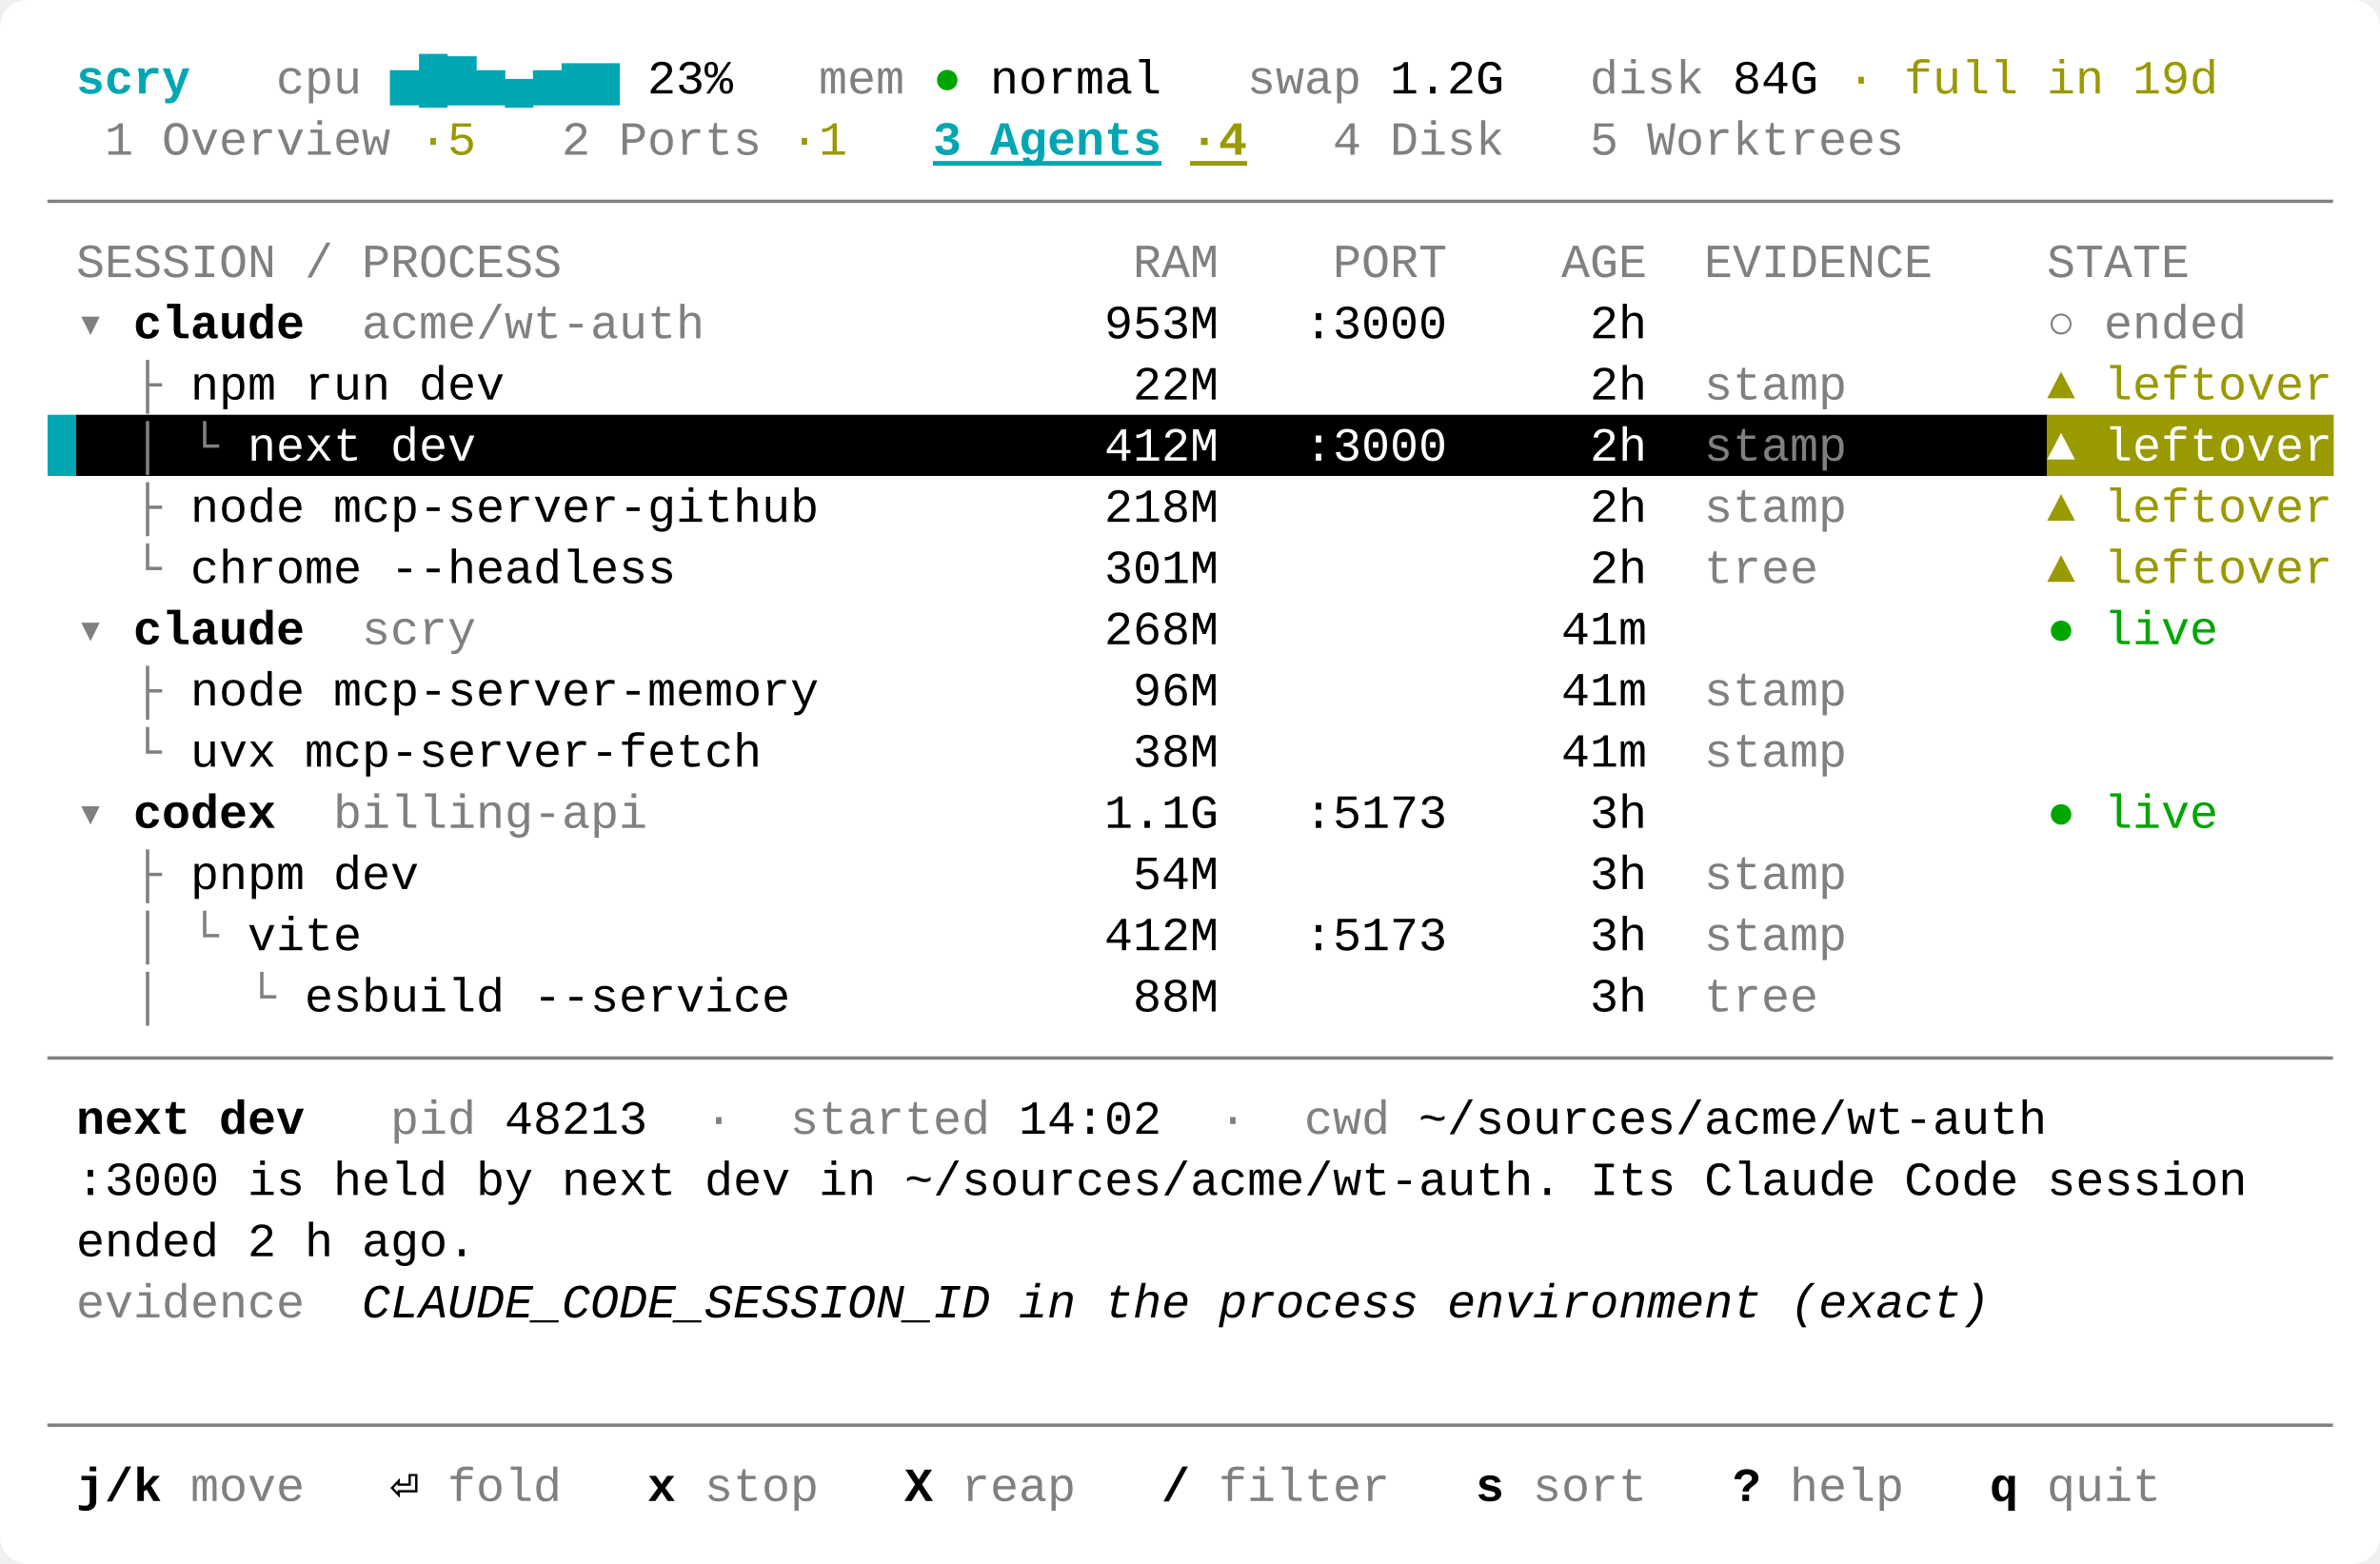
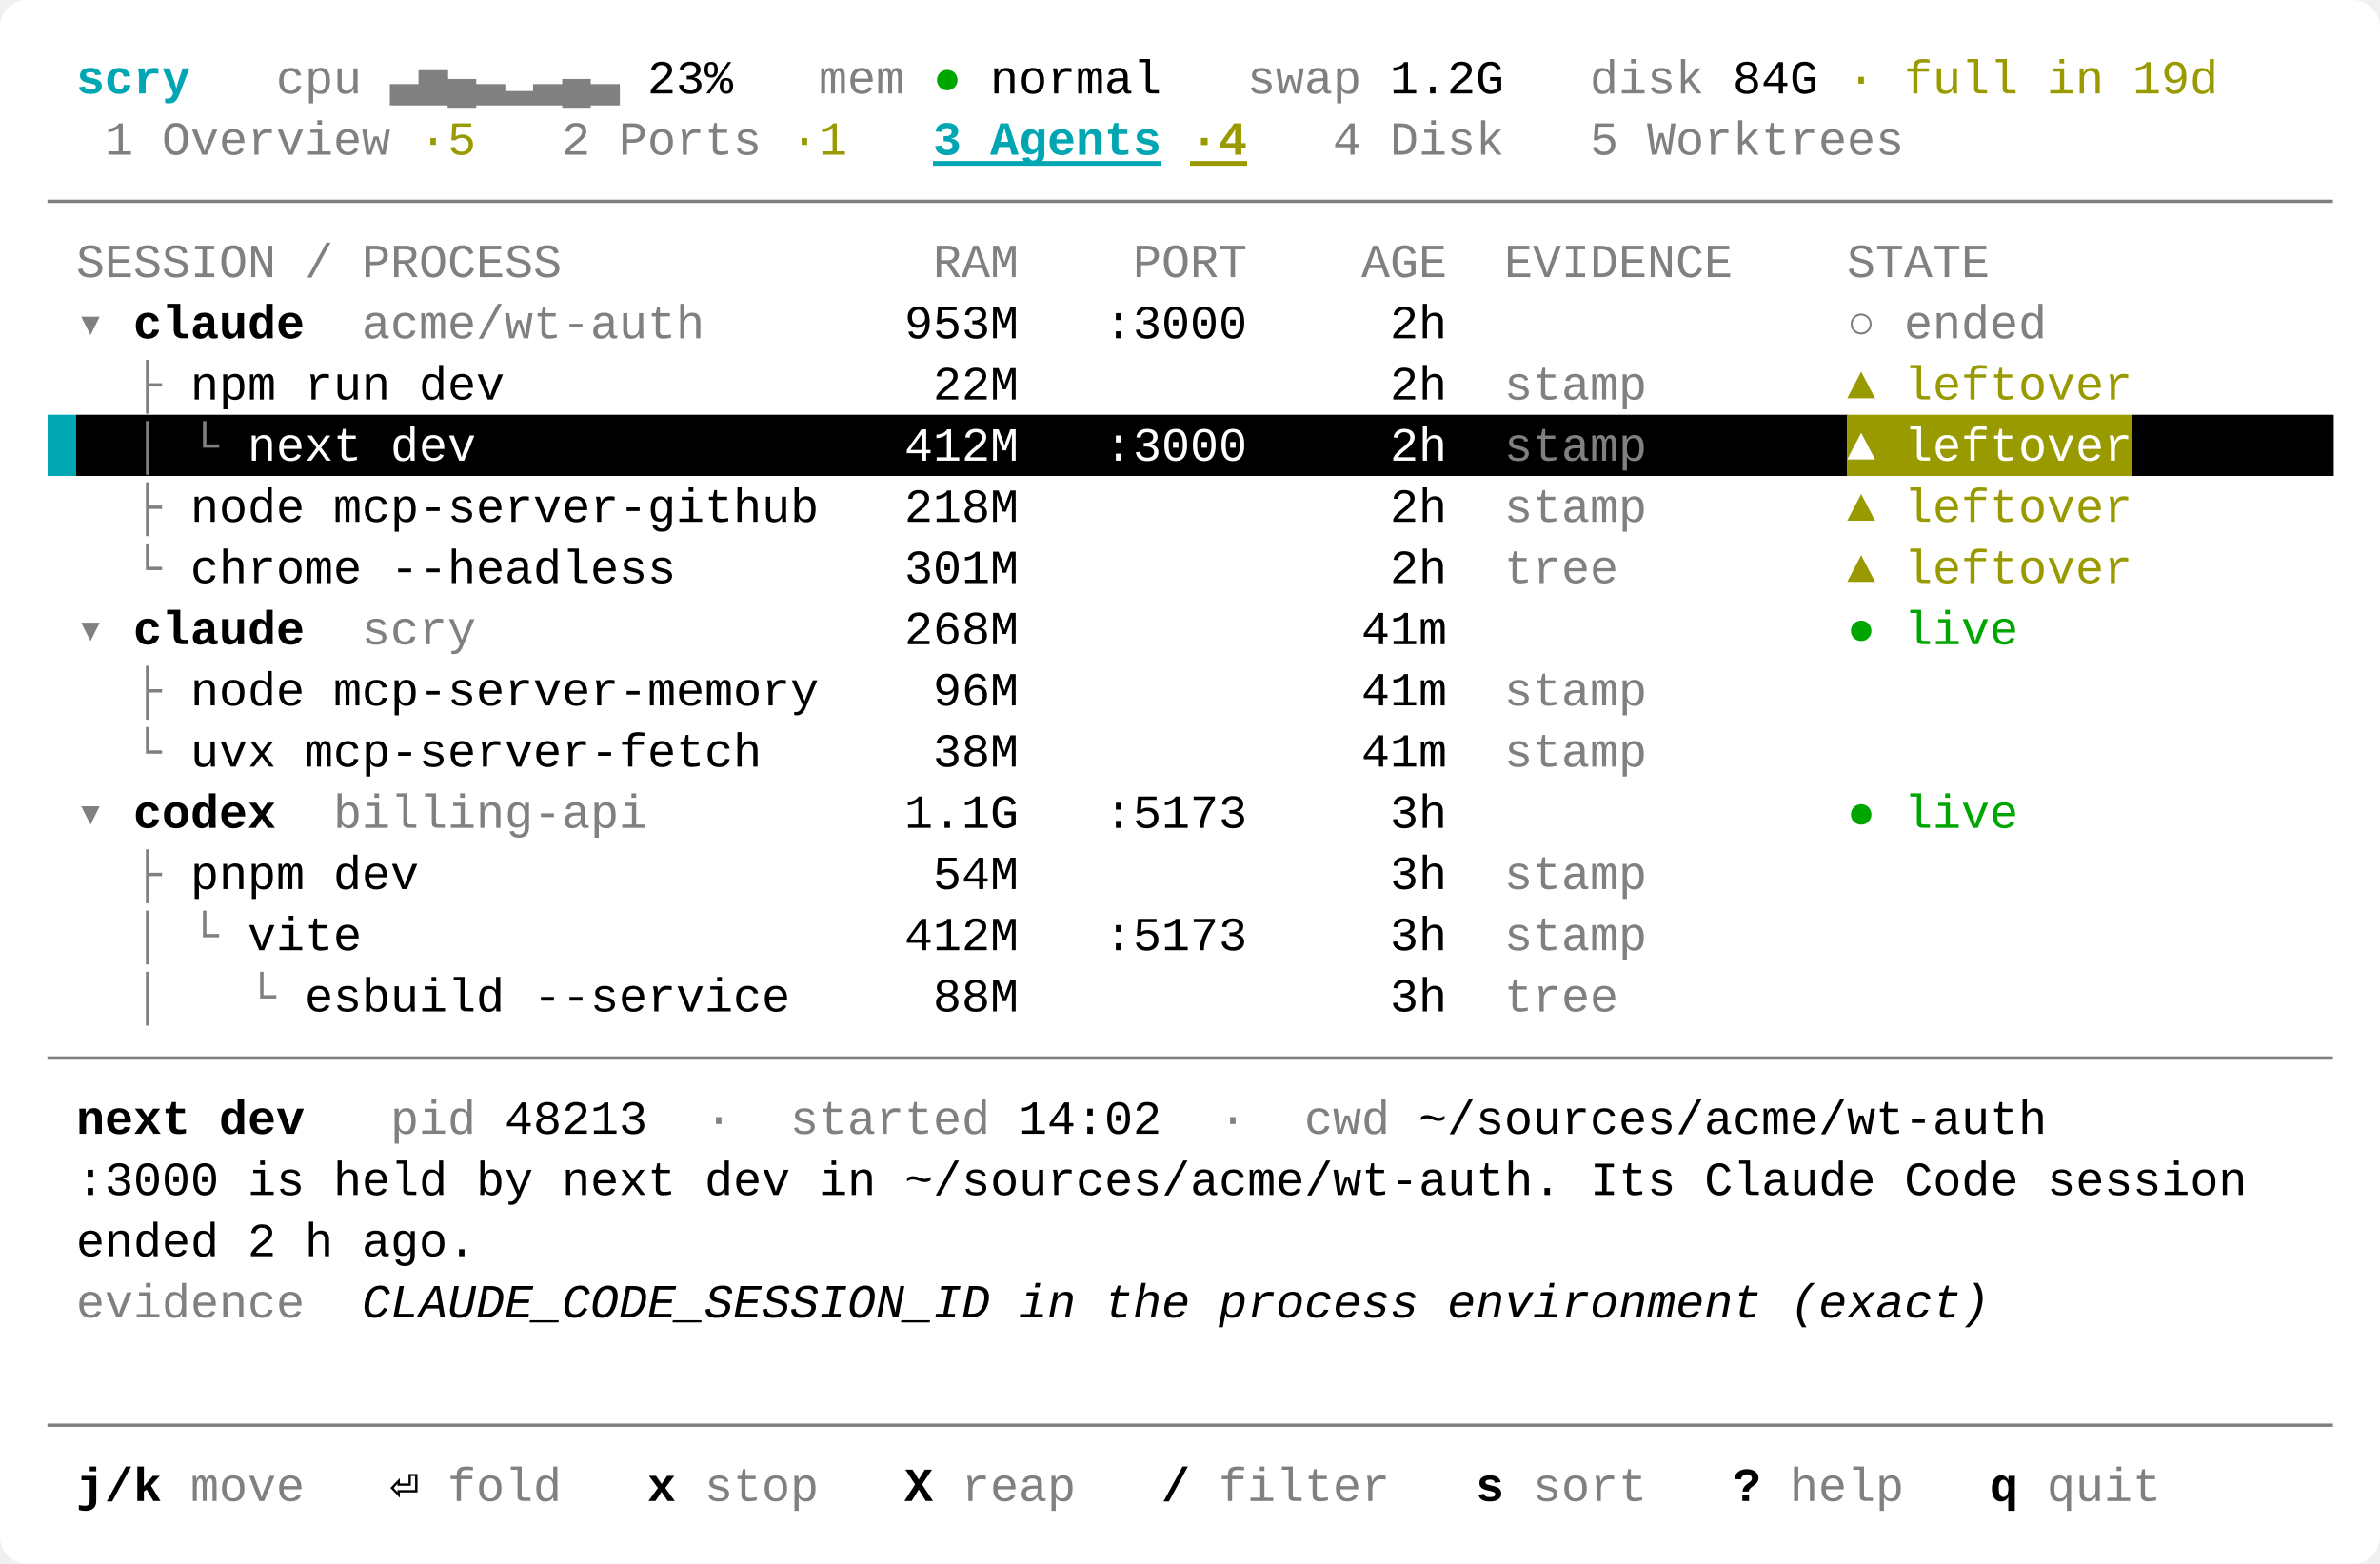
<svg xmlns="http://www.w3.org/2000/svg" width="700" height="460" viewBox="0 0 700 460">
  <style>text{font-family:ui-monospace,SFMono-Regular,"SF Mono",Menlo,Consolas,"Liberation Mono","DejaVu Sans Mono",monospace;font-size:14px;white-space:pre}</style>
  <rect width="700" height="460" rx="8" fill="#ffffff" />
  <g transform="translate(14 14)">
    <text x="8.4" y="13.5" fill="#00a6b2" textLength="33.6" lengthAdjust="spacingAndGlyphs" xml:space="preserve" font-weight="700">scry</text>
-     <text x="67.2" y="13.5" fill="#808080" textLength="25.2" lengthAdjust="spacingAndGlyphs" xml:space="preserve">cpu</text>
-     <text x="100.8" y="13.5" fill="#00a6b2" textLength="67.2" lengthAdjust="spacingAndGlyphs" xml:space="preserve">▅█▇▅▄▅▆▆</text>
+     <text x="67.2" y="13.5" fill="#808080" textLength="100.8" lengthAdjust="spacingAndGlyphs" xml:space="preserve">cpu ▃▅▄▃▂▃▄▃</text>
    <text x="176.4" y="13.5" fill="#000000" textLength="25.2" lengthAdjust="spacingAndGlyphs" xml:space="preserve">23%</text>
    <text x="226.8" y="13.5" fill="#808080" textLength="25.2" lengthAdjust="spacingAndGlyphs" xml:space="preserve">mem</text>
    <text x="260.4" y="13.5" fill="#00a600" textLength="8.4" lengthAdjust="spacingAndGlyphs" xml:space="preserve">●</text>
    <text x="277.2" y="13.5" fill="#000000" textLength="50.4" lengthAdjust="spacingAndGlyphs" xml:space="preserve">normal</text>
    <text x="352.8" y="13.5" fill="#808080" textLength="33.6" lengthAdjust="spacingAndGlyphs" xml:space="preserve">swap</text>
    <text x="394.8" y="13.5" fill="#000000" textLength="33.6" lengthAdjust="spacingAndGlyphs" xml:space="preserve">1.2G</text>
    <text x="453.6" y="13.5" fill="#808080" textLength="33.6" lengthAdjust="spacingAndGlyphs" xml:space="preserve">disk</text>
    <text x="495.6" y="13.5" fill="#000000" textLength="25.2" lengthAdjust="spacingAndGlyphs" xml:space="preserve">84G</text>
    <text x="529.2" y="13.5" fill="#999900" textLength="109.2" lengthAdjust="spacingAndGlyphs" xml:space="preserve">· full in 19d</text>
    <text x="16.8" y="31.5" fill="#808080" textLength="84.0" lengthAdjust="spacingAndGlyphs" xml:space="preserve">1 Overview</text>
    <text x="109.2" y="31.5" fill="#999900" textLength="16.8" lengthAdjust="spacingAndGlyphs" xml:space="preserve">·5</text>
    <text x="151.2" y="31.5" fill="#808080" textLength="58.8" lengthAdjust="spacingAndGlyphs" xml:space="preserve">2 Ports</text>
    <text x="218.4" y="31.5" fill="#999900" textLength="16.8" lengthAdjust="spacingAndGlyphs" xml:space="preserve">·1</text>
    <text x="260.4" y="31.5" fill="#00a6b2" textLength="67.2" lengthAdjust="spacingAndGlyphs" xml:space="preserve" font-weight="700" text-decoration="underline">3 Agents</text>
    <text x="336.0" y="31.5" fill="#999900" textLength="16.8" lengthAdjust="spacingAndGlyphs" xml:space="preserve" font-weight="700" text-decoration="underline">·4</text>
    <text x="378.0" y="31.5" fill="#808080" textLength="50.4" lengthAdjust="spacingAndGlyphs" xml:space="preserve">4 Disk</text>
    <text x="453.6" y="31.5" fill="#808080" textLength="92.4" lengthAdjust="spacingAndGlyphs" xml:space="preserve">5 Worktrees</text>
    <text x="0.0" y="49.5" fill="#808080" textLength="672.0" lengthAdjust="spacingAndGlyphs" xml:space="preserve">────────────────────────────────────────────────────────────────────────────────</text>
    <text x="8.4" y="67.5" fill="#808080" textLength="142.8" lengthAdjust="spacingAndGlyphs" xml:space="preserve">SESSION / PROCESS</text>
-     <text x="319.2" y="67.5" fill="#808080" textLength="25.2" lengthAdjust="spacingAndGlyphs" xml:space="preserve">RAM</text>
-     <text x="378.0" y="67.5" fill="#808080" textLength="33.6" lengthAdjust="spacingAndGlyphs" xml:space="preserve">PORT</text>
-     <text x="445.2" y="67.5" fill="#808080" textLength="25.2" lengthAdjust="spacingAndGlyphs" xml:space="preserve">AGE</text>
-     <text x="487.2" y="67.5" fill="#808080" textLength="67.2" lengthAdjust="spacingAndGlyphs" xml:space="preserve">EVIDENCE</text>
-     <text x="588.0" y="67.5" fill="#808080" textLength="42.0" lengthAdjust="spacingAndGlyphs" xml:space="preserve">STATE</text>
+     <text x="260.4" y="67.5" fill="#808080" textLength="25.2" lengthAdjust="spacingAndGlyphs" xml:space="preserve">RAM</text>
+     <text x="319.2" y="67.5" fill="#808080" textLength="33.6" lengthAdjust="spacingAndGlyphs" xml:space="preserve">PORT</text>
+     <text x="386.4" y="67.5" fill="#808080" textLength="25.2" lengthAdjust="spacingAndGlyphs" xml:space="preserve">AGE</text>
+     <text x="428.4" y="67.5" fill="#808080" textLength="67.2" lengthAdjust="spacingAndGlyphs" xml:space="preserve">EVIDENCE</text>
+     <text x="529.2" y="67.5" fill="#808080" textLength="42.0" lengthAdjust="spacingAndGlyphs" xml:space="preserve">STATE</text>
    <text x="8.4" y="85.5" fill="#808080" textLength="8.4" lengthAdjust="spacingAndGlyphs" xml:space="preserve">▾</text>
    <text x="25.2" y="85.5" fill="#000000" textLength="50.4" lengthAdjust="spacingAndGlyphs" xml:space="preserve" font-weight="700">claude</text>
    <text x="92.4" y="85.5" fill="#808080" textLength="100.8" lengthAdjust="spacingAndGlyphs" xml:space="preserve">acme/wt-auth</text>
-     <text x="310.8" y="85.5" fill="#000000" textLength="33.6" lengthAdjust="spacingAndGlyphs" xml:space="preserve">953M</text>
-     <text x="369.6" y="85.5" fill="#000000" textLength="42.0" lengthAdjust="spacingAndGlyphs" xml:space="preserve">:3000</text>
-     <text x="453.6" y="85.5" fill="#000000" textLength="16.8" lengthAdjust="spacingAndGlyphs" xml:space="preserve">2h</text>
-     <text x="588.0" y="85.5" fill="#808080" textLength="58.8" lengthAdjust="spacingAndGlyphs" xml:space="preserve">○ ended</text>
+     <text x="252.0" y="85.5" fill="#000000" textLength="33.6" lengthAdjust="spacingAndGlyphs" xml:space="preserve">953M</text>
+     <text x="310.8" y="85.5" fill="#000000" textLength="42.0" lengthAdjust="spacingAndGlyphs" xml:space="preserve">:3000</text>
+     <text x="394.8" y="85.5" fill="#000000" textLength="16.8" lengthAdjust="spacingAndGlyphs" xml:space="preserve">2h</text>
+     <text x="529.2" y="85.5" fill="#808080" textLength="58.8" lengthAdjust="spacingAndGlyphs" xml:space="preserve">○ ended</text>
    <text x="25.2" y="103.5" fill="#808080" textLength="8.4" lengthAdjust="spacingAndGlyphs" xml:space="preserve">├</text>
    <text x="42.0" y="103.5" fill="#000000" textLength="92.4" lengthAdjust="spacingAndGlyphs" xml:space="preserve">npm run dev</text>
-     <text x="319.2" y="103.5" fill="#000000" textLength="25.2" lengthAdjust="spacingAndGlyphs" xml:space="preserve">22M</text>
-     <text x="453.6" y="103.5" fill="#000000" textLength="16.8" lengthAdjust="spacingAndGlyphs" xml:space="preserve">2h</text>
-     <text x="487.2" y="103.5" fill="#808080" textLength="42.0" lengthAdjust="spacingAndGlyphs" xml:space="preserve">stamp</text>
-     <text x="588.0" y="103.5" fill="#999900" textLength="84.0" lengthAdjust="spacingAndGlyphs" xml:space="preserve">▲ leftover</text>
+     <text x="260.4" y="103.5" fill="#000000" textLength="25.2" lengthAdjust="spacingAndGlyphs" xml:space="preserve">22M</text>
+     <text x="394.8" y="103.5" fill="#000000" textLength="16.8" lengthAdjust="spacingAndGlyphs" xml:space="preserve">2h</text>
+     <text x="428.4" y="103.5" fill="#808080" textLength="42.0" lengthAdjust="spacingAndGlyphs" xml:space="preserve">stamp</text>
+     <text x="529.2" y="103.5" fill="#999900" textLength="84.0" lengthAdjust="spacingAndGlyphs" xml:space="preserve">▲ leftover</text>
    <rect x="0.0" y="108" width="8.8" height="18" fill="#00a6b2" />
-     <rect x="8.4" y="108" width="580.0" height="18" fill="#000000" />
-     <rect x="588.0" y="108" width="84.4" height="18" fill="#999900" />
+     <rect x="8.4" y="108" width="521.2" height="18" fill="#000000" />
+     <rect x="529.2" y="108" width="84.4" height="18" fill="#999900" />
+     <rect x="613.2" y="108" width="59.2" height="18" fill="#000000" />
    <text x="25.2" y="121.5" fill="#808080" textLength="25.2" lengthAdjust="spacingAndGlyphs" xml:space="preserve">│ └</text>
    <text x="58.8" y="121.5" fill="#ffffff" textLength="67.2" lengthAdjust="spacingAndGlyphs" xml:space="preserve">next dev</text>
-     <text x="310.8" y="121.5" fill="#ffffff" textLength="33.6" lengthAdjust="spacingAndGlyphs" xml:space="preserve">412M</text>
-     <text x="369.6" y="121.5" fill="#ffffff" textLength="42.0" lengthAdjust="spacingAndGlyphs" xml:space="preserve">:3000</text>
-     <text x="453.6" y="121.5" fill="#ffffff" textLength="16.8" lengthAdjust="spacingAndGlyphs" xml:space="preserve">2h</text>
-     <text x="487.2" y="121.5" fill="#808080" textLength="42.0" lengthAdjust="spacingAndGlyphs" xml:space="preserve">stamp</text>
-     <text x="588.0" y="121.5" fill="#ffffff" textLength="84.0" lengthAdjust="spacingAndGlyphs" xml:space="preserve">▲ leftover</text>
+     <text x="252.0" y="121.5" fill="#ffffff" textLength="33.6" lengthAdjust="spacingAndGlyphs" xml:space="preserve">412M</text>
+     <text x="310.8" y="121.5" fill="#ffffff" textLength="42.0" lengthAdjust="spacingAndGlyphs" xml:space="preserve">:3000</text>
+     <text x="394.8" y="121.5" fill="#ffffff" textLength="16.8" lengthAdjust="spacingAndGlyphs" xml:space="preserve">2h</text>
+     <text x="428.4" y="121.5" fill="#808080" textLength="42.0" lengthAdjust="spacingAndGlyphs" xml:space="preserve">stamp</text>
+     <text x="529.2" y="121.5" fill="#ffffff" textLength="84.0" lengthAdjust="spacingAndGlyphs" xml:space="preserve">▲ leftover</text>
    <text x="25.2" y="139.5" fill="#808080" textLength="8.4" lengthAdjust="spacingAndGlyphs" xml:space="preserve">├</text>
    <text x="42.0" y="139.5" fill="#000000" textLength="184.8" lengthAdjust="spacingAndGlyphs" xml:space="preserve">node mcp-server-github</text>
-     <text x="310.8" y="139.5" fill="#000000" textLength="33.6" lengthAdjust="spacingAndGlyphs" xml:space="preserve">218M</text>
-     <text x="453.6" y="139.5" fill="#000000" textLength="16.8" lengthAdjust="spacingAndGlyphs" xml:space="preserve">2h</text>
-     <text x="487.2" y="139.5" fill="#808080" textLength="42.0" lengthAdjust="spacingAndGlyphs" xml:space="preserve">stamp</text>
-     <text x="588.0" y="139.5" fill="#999900" textLength="84.0" lengthAdjust="spacingAndGlyphs" xml:space="preserve">▲ leftover</text>
+     <text x="252.0" y="139.5" fill="#000000" textLength="33.6" lengthAdjust="spacingAndGlyphs" xml:space="preserve">218M</text>
+     <text x="394.8" y="139.5" fill="#000000" textLength="16.8" lengthAdjust="spacingAndGlyphs" xml:space="preserve">2h</text>
+     <text x="428.4" y="139.5" fill="#808080" textLength="42.0" lengthAdjust="spacingAndGlyphs" xml:space="preserve">stamp</text>
+     <text x="529.2" y="139.5" fill="#999900" textLength="84.0" lengthAdjust="spacingAndGlyphs" xml:space="preserve">▲ leftover</text>
    <text x="25.2" y="157.5" fill="#808080" textLength="8.4" lengthAdjust="spacingAndGlyphs" xml:space="preserve">└</text>
    <text x="42.0" y="157.5" fill="#000000" textLength="142.8" lengthAdjust="spacingAndGlyphs" xml:space="preserve">chrome --headless</text>
-     <text x="310.8" y="157.5" fill="#000000" textLength="33.6" lengthAdjust="spacingAndGlyphs" xml:space="preserve">301M</text>
-     <text x="453.6" y="157.5" fill="#000000" textLength="16.8" lengthAdjust="spacingAndGlyphs" xml:space="preserve">2h</text>
-     <text x="487.2" y="157.5" fill="#808080" textLength="33.6" lengthAdjust="spacingAndGlyphs" xml:space="preserve">tree</text>
-     <text x="588.0" y="157.5" fill="#999900" textLength="84.0" lengthAdjust="spacingAndGlyphs" xml:space="preserve">▲ leftover</text>
+     <text x="252.0" y="157.5" fill="#000000" textLength="33.6" lengthAdjust="spacingAndGlyphs" xml:space="preserve">301M</text>
+     <text x="394.8" y="157.5" fill="#000000" textLength="16.8" lengthAdjust="spacingAndGlyphs" xml:space="preserve">2h</text>
+     <text x="428.4" y="157.5" fill="#808080" textLength="33.6" lengthAdjust="spacingAndGlyphs" xml:space="preserve">tree</text>
+     <text x="529.2" y="157.5" fill="#999900" textLength="84.0" lengthAdjust="spacingAndGlyphs" xml:space="preserve">▲ leftover</text>
    <text x="8.4" y="175.5" fill="#808080" textLength="8.4" lengthAdjust="spacingAndGlyphs" xml:space="preserve">▾</text>
    <text x="25.2" y="175.5" fill="#000000" textLength="50.4" lengthAdjust="spacingAndGlyphs" xml:space="preserve" font-weight="700">claude</text>
    <text x="92.4" y="175.5" fill="#808080" textLength="33.6" lengthAdjust="spacingAndGlyphs" xml:space="preserve">scry</text>
-     <text x="310.8" y="175.5" fill="#000000" textLength="33.6" lengthAdjust="spacingAndGlyphs" xml:space="preserve">268M</text>
-     <text x="445.2" y="175.5" fill="#000000" textLength="25.2" lengthAdjust="spacingAndGlyphs" xml:space="preserve">41m</text>
-     <text x="588.0" y="175.5" fill="#00a600" textLength="50.4" lengthAdjust="spacingAndGlyphs" xml:space="preserve">● live</text>
+     <text x="252.0" y="175.5" fill="#000000" textLength="33.6" lengthAdjust="spacingAndGlyphs" xml:space="preserve">268M</text>
+     <text x="386.4" y="175.5" fill="#000000" textLength="25.2" lengthAdjust="spacingAndGlyphs" xml:space="preserve">41m</text>
+     <text x="529.2" y="175.5" fill="#00a600" textLength="50.4" lengthAdjust="spacingAndGlyphs" xml:space="preserve">● live</text>
    <text x="25.2" y="193.5" fill="#808080" textLength="8.4" lengthAdjust="spacingAndGlyphs" xml:space="preserve">├</text>
    <text x="42.0" y="193.5" fill="#000000" textLength="184.8" lengthAdjust="spacingAndGlyphs" xml:space="preserve">node mcp-server-memory</text>
-     <text x="319.2" y="193.5" fill="#000000" textLength="25.2" lengthAdjust="spacingAndGlyphs" xml:space="preserve">96M</text>
-     <text x="445.2" y="193.5" fill="#000000" textLength="25.2" lengthAdjust="spacingAndGlyphs" xml:space="preserve">41m</text>
-     <text x="487.2" y="193.5" fill="#808080" textLength="42.0" lengthAdjust="spacingAndGlyphs" xml:space="preserve">stamp</text>
+     <text x="260.4" y="193.5" fill="#000000" textLength="25.2" lengthAdjust="spacingAndGlyphs" xml:space="preserve">96M</text>
+     <text x="386.4" y="193.5" fill="#000000" textLength="25.2" lengthAdjust="spacingAndGlyphs" xml:space="preserve">41m</text>
+     <text x="428.4" y="193.5" fill="#808080" textLength="42.0" lengthAdjust="spacingAndGlyphs" xml:space="preserve">stamp</text>
    <text x="25.2" y="211.5" fill="#808080" textLength="8.4" lengthAdjust="spacingAndGlyphs" xml:space="preserve">└</text>
    <text x="42.0" y="211.5" fill="#000000" textLength="168.0" lengthAdjust="spacingAndGlyphs" xml:space="preserve">uvx mcp-server-fetch</text>
-     <text x="319.2" y="211.5" fill="#000000" textLength="25.2" lengthAdjust="spacingAndGlyphs" xml:space="preserve">38M</text>
-     <text x="445.2" y="211.5" fill="#000000" textLength="25.2" lengthAdjust="spacingAndGlyphs" xml:space="preserve">41m</text>
-     <text x="487.2" y="211.5" fill="#808080" textLength="42.0" lengthAdjust="spacingAndGlyphs" xml:space="preserve">stamp</text>
+     <text x="260.4" y="211.5" fill="#000000" textLength="25.2" lengthAdjust="spacingAndGlyphs" xml:space="preserve">38M</text>
+     <text x="386.4" y="211.5" fill="#000000" textLength="25.2" lengthAdjust="spacingAndGlyphs" xml:space="preserve">41m</text>
+     <text x="428.4" y="211.5" fill="#808080" textLength="42.0" lengthAdjust="spacingAndGlyphs" xml:space="preserve">stamp</text>
    <text x="8.4" y="229.5" fill="#808080" textLength="8.4" lengthAdjust="spacingAndGlyphs" xml:space="preserve">▾</text>
    <text x="25.2" y="229.5" fill="#000000" textLength="42.0" lengthAdjust="spacingAndGlyphs" xml:space="preserve" font-weight="700">codex</text>
    <text x="84.0" y="229.5" fill="#808080" textLength="92.4" lengthAdjust="spacingAndGlyphs" xml:space="preserve">billing-api</text>
-     <text x="310.8" y="229.5" fill="#000000" textLength="33.6" lengthAdjust="spacingAndGlyphs" xml:space="preserve">1.1G</text>
-     <text x="369.6" y="229.5" fill="#000000" textLength="42.0" lengthAdjust="spacingAndGlyphs" xml:space="preserve">:5173</text>
-     <text x="453.6" y="229.5" fill="#000000" textLength="16.8" lengthAdjust="spacingAndGlyphs" xml:space="preserve">3h</text>
-     <text x="588.0" y="229.5" fill="#00a600" textLength="50.4" lengthAdjust="spacingAndGlyphs" xml:space="preserve">● live</text>
+     <text x="252.0" y="229.5" fill="#000000" textLength="33.6" lengthAdjust="spacingAndGlyphs" xml:space="preserve">1.1G</text>
+     <text x="310.8" y="229.5" fill="#000000" textLength="42.0" lengthAdjust="spacingAndGlyphs" xml:space="preserve">:5173</text>
+     <text x="394.8" y="229.5" fill="#000000" textLength="16.8" lengthAdjust="spacingAndGlyphs" xml:space="preserve">3h</text>
+     <text x="529.2" y="229.5" fill="#00a600" textLength="50.4" lengthAdjust="spacingAndGlyphs" xml:space="preserve">● live</text>
    <text x="25.2" y="247.5" fill="#808080" textLength="8.4" lengthAdjust="spacingAndGlyphs" xml:space="preserve">├</text>
    <text x="42.0" y="247.5" fill="#000000" textLength="67.2" lengthAdjust="spacingAndGlyphs" xml:space="preserve">pnpm dev</text>
-     <text x="319.2" y="247.5" fill="#000000" textLength="25.2" lengthAdjust="spacingAndGlyphs" xml:space="preserve">54M</text>
-     <text x="453.6" y="247.5" fill="#000000" textLength="16.8" lengthAdjust="spacingAndGlyphs" xml:space="preserve">3h</text>
-     <text x="487.2" y="247.5" fill="#808080" textLength="42.0" lengthAdjust="spacingAndGlyphs" xml:space="preserve">stamp</text>
+     <text x="260.4" y="247.5" fill="#000000" textLength="25.2" lengthAdjust="spacingAndGlyphs" xml:space="preserve">54M</text>
+     <text x="394.8" y="247.5" fill="#000000" textLength="16.8" lengthAdjust="spacingAndGlyphs" xml:space="preserve">3h</text>
+     <text x="428.4" y="247.5" fill="#808080" textLength="42.0" lengthAdjust="spacingAndGlyphs" xml:space="preserve">stamp</text>
    <text x="25.2" y="265.5" fill="#808080" textLength="25.2" lengthAdjust="spacingAndGlyphs" xml:space="preserve">│ └</text>
    <text x="58.8" y="265.5" fill="#000000" textLength="33.6" lengthAdjust="spacingAndGlyphs" xml:space="preserve">vite</text>
-     <text x="310.8" y="265.5" fill="#000000" textLength="33.6" lengthAdjust="spacingAndGlyphs" xml:space="preserve">412M</text>
-     <text x="369.6" y="265.5" fill="#000000" textLength="42.0" lengthAdjust="spacingAndGlyphs" xml:space="preserve">:5173</text>
-     <text x="453.6" y="265.5" fill="#000000" textLength="16.8" lengthAdjust="spacingAndGlyphs" xml:space="preserve">3h</text>
-     <text x="487.2" y="265.5" fill="#808080" textLength="42.0" lengthAdjust="spacingAndGlyphs" xml:space="preserve">stamp</text>
+     <text x="252.0" y="265.5" fill="#000000" textLength="33.6" lengthAdjust="spacingAndGlyphs" xml:space="preserve">412M</text>
+     <text x="310.8" y="265.5" fill="#000000" textLength="42.0" lengthAdjust="spacingAndGlyphs" xml:space="preserve">:5173</text>
+     <text x="394.8" y="265.5" fill="#000000" textLength="16.8" lengthAdjust="spacingAndGlyphs" xml:space="preserve">3h</text>
+     <text x="428.4" y="265.5" fill="#808080" textLength="42.0" lengthAdjust="spacingAndGlyphs" xml:space="preserve">stamp</text>
    <text x="25.2" y="283.5" fill="#808080" textLength="8.4" lengthAdjust="spacingAndGlyphs" xml:space="preserve">│</text>
    <text x="58.8" y="283.5" fill="#808080" textLength="8.4" lengthAdjust="spacingAndGlyphs" xml:space="preserve">└</text>
    <text x="75.6" y="283.5" fill="#000000" textLength="142.8" lengthAdjust="spacingAndGlyphs" xml:space="preserve">esbuild --service</text>
-     <text x="319.2" y="283.5" fill="#000000" textLength="25.2" lengthAdjust="spacingAndGlyphs" xml:space="preserve">88M</text>
-     <text x="453.6" y="283.5" fill="#000000" textLength="16.8" lengthAdjust="spacingAndGlyphs" xml:space="preserve">3h</text>
-     <text x="487.2" y="283.5" fill="#808080" textLength="33.6" lengthAdjust="spacingAndGlyphs" xml:space="preserve">tree</text>
+     <text x="260.4" y="283.5" fill="#000000" textLength="25.2" lengthAdjust="spacingAndGlyphs" xml:space="preserve">88M</text>
+     <text x="394.8" y="283.5" fill="#000000" textLength="16.8" lengthAdjust="spacingAndGlyphs" xml:space="preserve">3h</text>
+     <text x="428.4" y="283.5" fill="#808080" textLength="33.6" lengthAdjust="spacingAndGlyphs" xml:space="preserve">tree</text>
    <text x="0.0" y="301.5" fill="#808080" textLength="672.0" lengthAdjust="spacingAndGlyphs" xml:space="preserve">────────────────────────────────────────────────────────────────────────────────</text>
    <text x="8.4" y="319.5" fill="#000000" textLength="67.2" lengthAdjust="spacingAndGlyphs" xml:space="preserve" font-weight="700">next dev</text>
    <text x="100.8" y="319.5" fill="#808080" textLength="25.2" lengthAdjust="spacingAndGlyphs" xml:space="preserve">pid</text>
    <text x="134.4" y="319.5" fill="#000000" textLength="42.0" lengthAdjust="spacingAndGlyphs" xml:space="preserve">48213</text>
    <text x="193.2" y="319.5" fill="#808080" textLength="8.4" lengthAdjust="spacingAndGlyphs" xml:space="preserve">·</text>
    <text x="218.4" y="319.5" fill="#808080" textLength="58.8" lengthAdjust="spacingAndGlyphs" xml:space="preserve">started</text>
    <text x="285.6" y="319.5" fill="#000000" textLength="42.0" lengthAdjust="spacingAndGlyphs" xml:space="preserve">14:02</text>
    <text x="344.4" y="319.5" fill="#808080" textLength="8.4" lengthAdjust="spacingAndGlyphs" xml:space="preserve">·</text>
    <text x="369.6" y="319.5" fill="#808080" textLength="25.2" lengthAdjust="spacingAndGlyphs" xml:space="preserve">cwd</text>
    <text x="403.2" y="319.5" fill="#000000" textLength="184.8" lengthAdjust="spacingAndGlyphs" xml:space="preserve">~/sources/acme/wt-auth</text>
    <text x="8.4" y="337.5" fill="#000000" textLength="638.4" lengthAdjust="spacingAndGlyphs" xml:space="preserve">:3000 is held by next dev in ~/sources/acme/wt-auth. Its Claude Code session</text>
    <text x="8.4" y="355.5" fill="#000000" textLength="117.6" lengthAdjust="spacingAndGlyphs" xml:space="preserve">ended 2 h ago.</text>
    <text x="8.4" y="373.5" fill="#808080" textLength="67.2" lengthAdjust="spacingAndGlyphs" xml:space="preserve">evidence</text>
    <text x="92.4" y="373.5" fill="#000000" textLength="478.8" lengthAdjust="spacingAndGlyphs" xml:space="preserve" font-style="italic">CLAUDE_CODE_SESSION_ID in the process environment (exact)</text>
    <text x="0.0" y="409.5" fill="#808080" textLength="672.0" lengthAdjust="spacingAndGlyphs" xml:space="preserve">────────────────────────────────────────────────────────────────────────────────</text>
    <text x="8.4" y="427.5" fill="#000000" textLength="25.2" lengthAdjust="spacingAndGlyphs" xml:space="preserve" font-weight="700">j/k</text>
    <text x="42.0" y="427.5" fill="#808080" textLength="33.6" lengthAdjust="spacingAndGlyphs" xml:space="preserve">move</text>
    <text x="100.8" y="427.5" fill="#000000" textLength="8.4" lengthAdjust="spacingAndGlyphs" xml:space="preserve" font-weight="700">⏎</text>
    <text x="117.6" y="427.5" fill="#808080" textLength="33.6" lengthAdjust="spacingAndGlyphs" xml:space="preserve">fold</text>
    <text x="176.4" y="427.5" fill="#000000" textLength="8.4" lengthAdjust="spacingAndGlyphs" xml:space="preserve" font-weight="700">x</text>
    <text x="193.2" y="427.5" fill="#808080" textLength="33.6" lengthAdjust="spacingAndGlyphs" xml:space="preserve">stop</text>
    <text x="252.0" y="427.5" fill="#000000" textLength="8.4" lengthAdjust="spacingAndGlyphs" xml:space="preserve" font-weight="700">X</text>
    <text x="268.8" y="427.5" fill="#808080" textLength="33.6" lengthAdjust="spacingAndGlyphs" xml:space="preserve">reap</text>
    <text x="327.6" y="427.5" fill="#000000" textLength="8.4" lengthAdjust="spacingAndGlyphs" xml:space="preserve" font-weight="700">/</text>
    <text x="344.4" y="427.5" fill="#808080" textLength="50.4" lengthAdjust="spacingAndGlyphs" xml:space="preserve">filter</text>
    <text x="420.0" y="427.5" fill="#000000" textLength="8.4" lengthAdjust="spacingAndGlyphs" xml:space="preserve" font-weight="700">s</text>
    <text x="436.8" y="427.5" fill="#808080" textLength="33.6" lengthAdjust="spacingAndGlyphs" xml:space="preserve">sort</text>
    <text x="495.6" y="427.5" fill="#000000" textLength="8.4" lengthAdjust="spacingAndGlyphs" xml:space="preserve" font-weight="700">?</text>
    <text x="512.4" y="427.5" fill="#808080" textLength="33.6" lengthAdjust="spacingAndGlyphs" xml:space="preserve">help</text>
    <text x="571.2" y="427.5" fill="#000000" textLength="8.4" lengthAdjust="spacingAndGlyphs" xml:space="preserve" font-weight="700">q</text>
    <text x="588.0" y="427.5" fill="#808080" textLength="33.6" lengthAdjust="spacingAndGlyphs" xml:space="preserve">quit</text>
  </g>
</svg>
